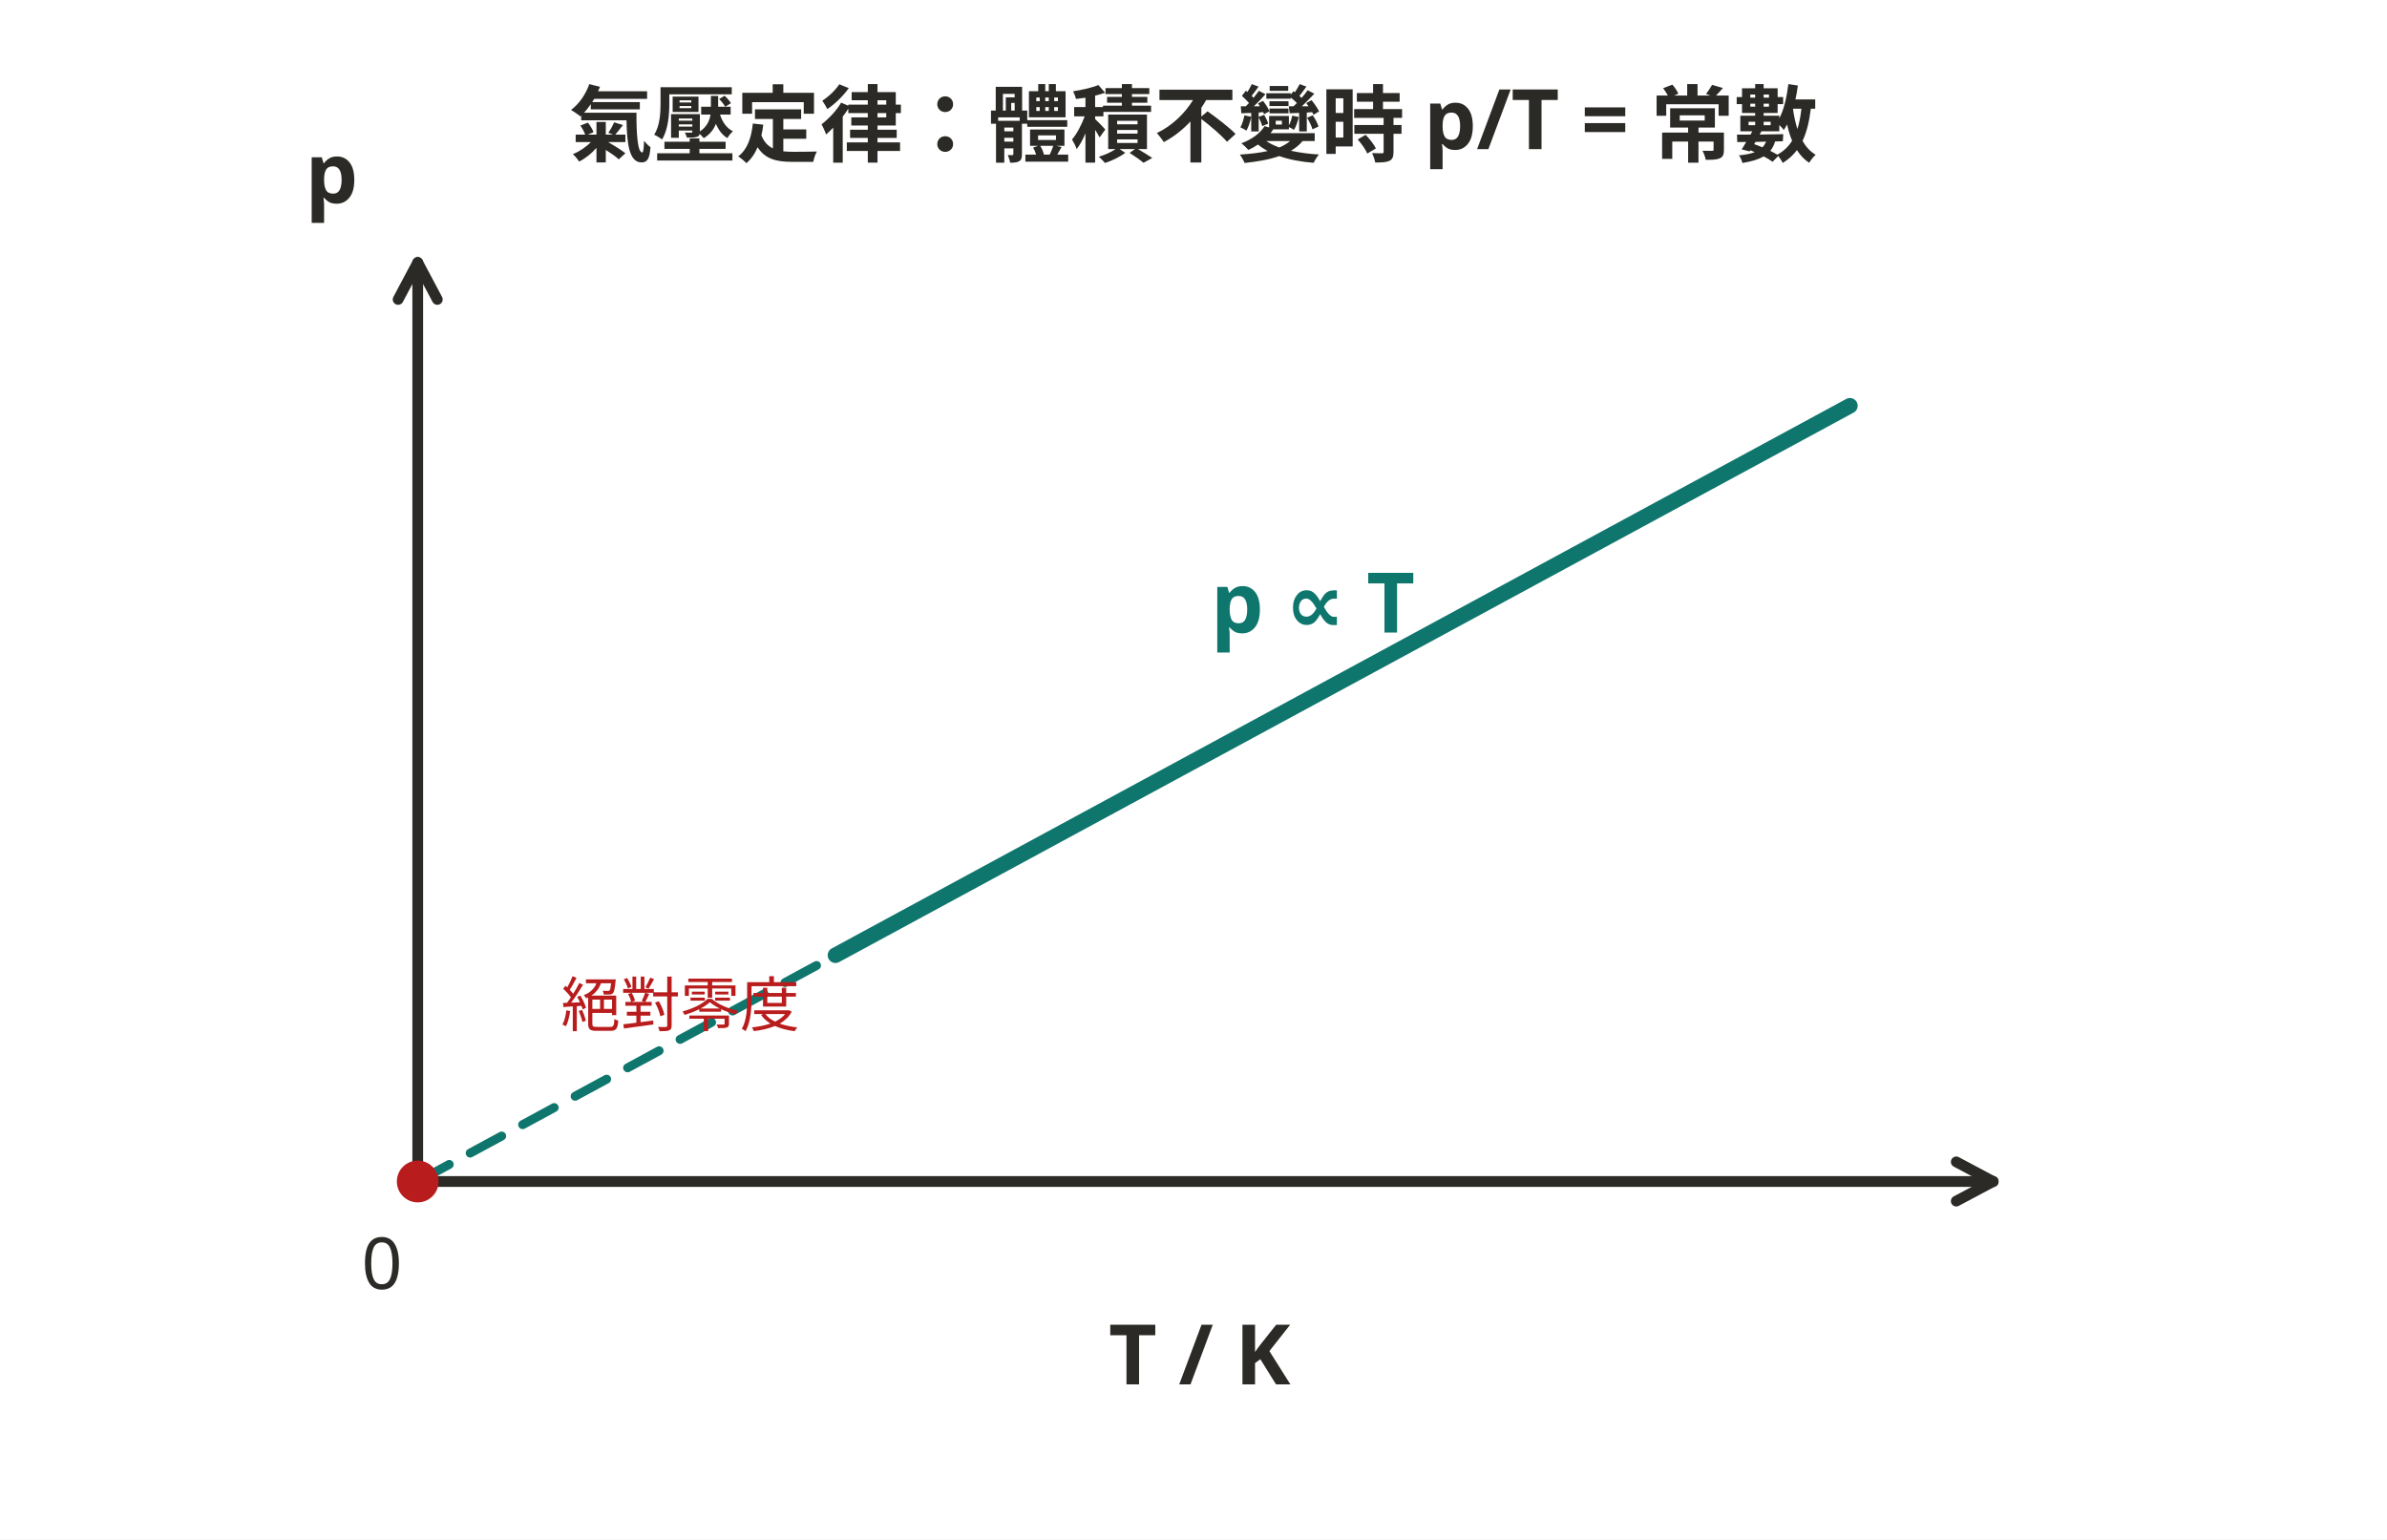
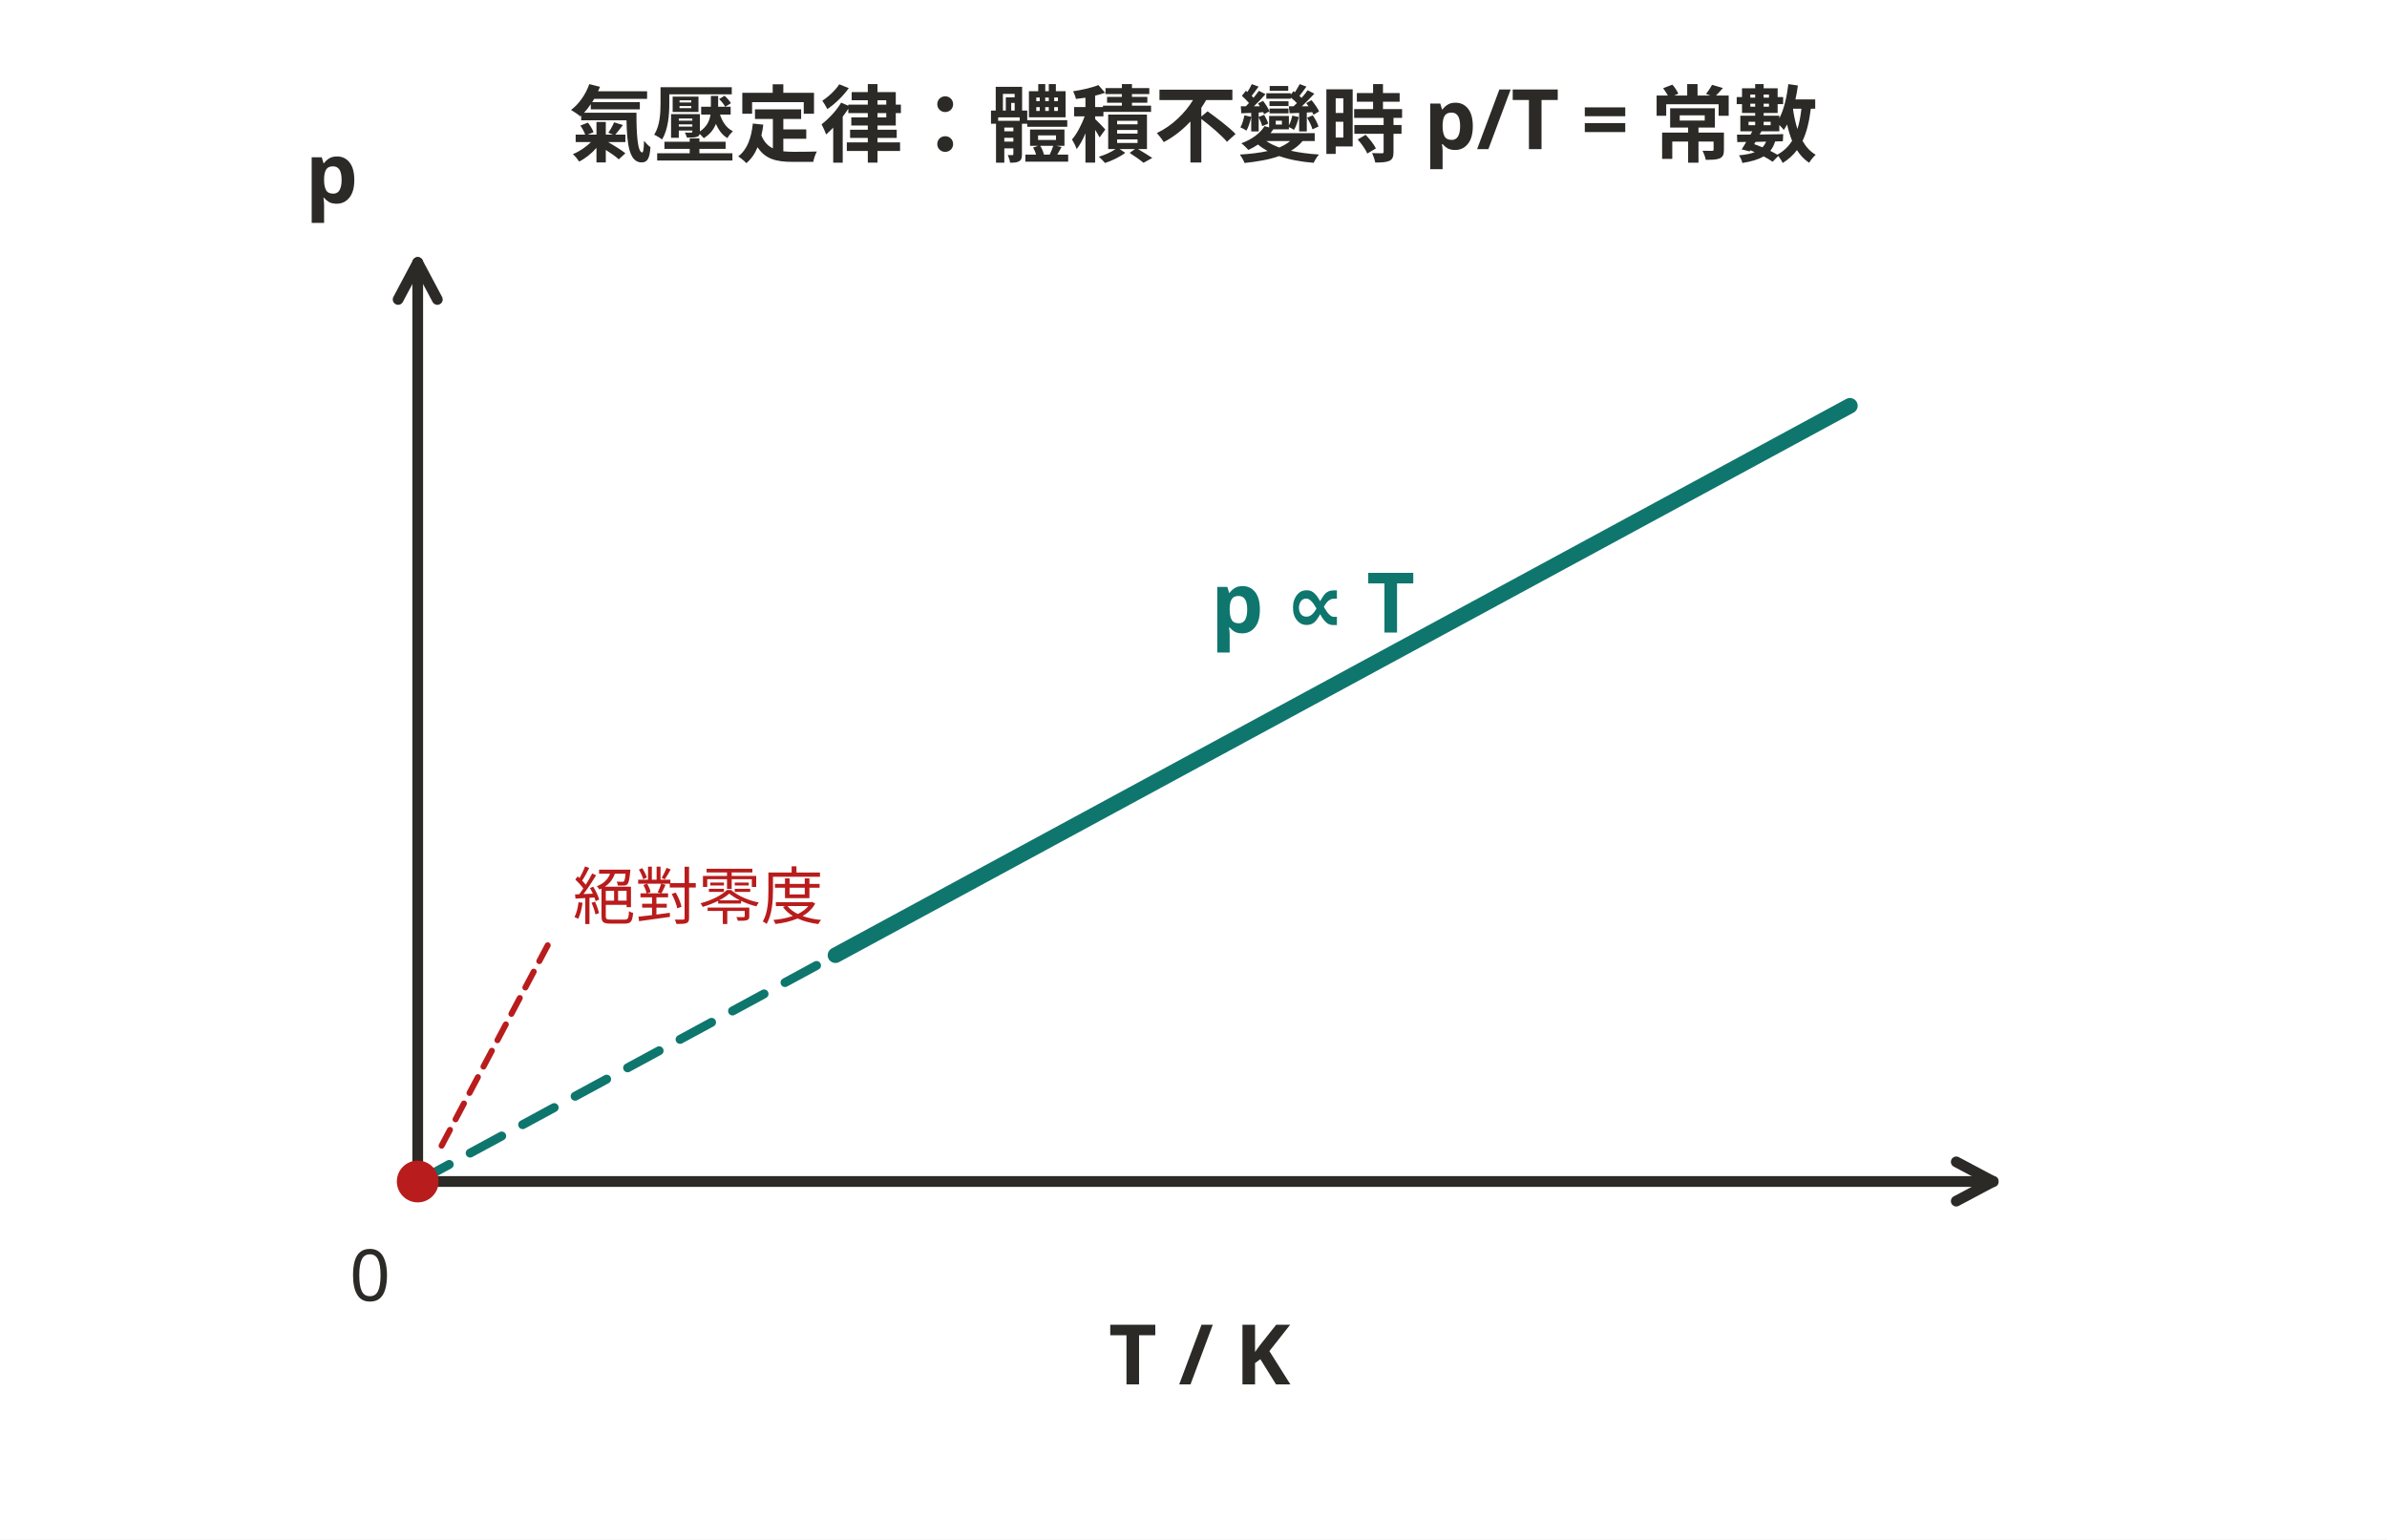
<svg xmlns="http://www.w3.org/2000/svg" viewBox="0 0 400 258" width="400" height="258" font-family="'Microsoft JhengHei','PingFang TC','Noto Sans TC',system-ui,sans-serif">
  <rect x="0" y="0" width="400" height="258" fill="#ffffff" />
  <line x1="70" y1="198" x2="334" y2="198" stroke="#2b2a26" stroke-width="1.8" stroke-linecap="round" />
  <line x1="334" y1="198" x2="327.819" y2="201.286" stroke="#2b2a26" stroke-width="1.8" stroke-linecap="round" />
  <line x1="334" y1="198" x2="327.819" y2="194.714" stroke="#2b2a26" stroke-width="1.8" stroke-linecap="round" />
  <line x1="70" y1="198" x2="70" y2="44" stroke="#2b2a26" stroke-width="1.8" stroke-linecap="round" />
  <line x1="70" y1="44" x2="73.286" y2="50.181" stroke="#2b2a26" stroke-width="1.8" stroke-linecap="round" />
  <line x1="70" y1="44" x2="66.714" y2="50.181" stroke="#2b2a26" stroke-width="1.8" stroke-linecap="round" />
  <text x="201" y="232" font-size="14" fill="#2b2a26" text-anchor="middle" font-weight="bold">T / K</text>
  <text x="60" y="34" font-size="14" fill="#2b2a26" text-anchor="end" font-weight="bold">p</text>
  <line x1="70" y1="198" x2="140" y2="160.083" stroke="#0f766e" stroke-width="1.5" stroke-linecap="round" stroke-dasharray="6,4" />
  <line x1="140" y1="160.083" x2="310" y2="68" stroke="#0f766e" stroke-width="2.6" stroke-linecap="round" />
  <circle cx="70" cy="198" r="3.5" fill="#b91c1c" />
-   <text x="64" y="216" font-size="12" fill="#2b2a26" text-anchor="middle" font-weight="normal">0</text>
-   <text x="94" y="172" font-size="10" fill="#b91c1c" text-anchor="start" font-weight="normal">絕對零度</text>
+   <text x="62" y="218" font-size="12" fill="#2b2a26" text-anchor="middle" font-weight="normal">0</text>
+   <line x1="74" y1="192" x2="92" y2="158" stroke="#b91c1c" stroke-width="1" stroke-linecap="round" stroke-dasharray="3,2" />
+   <text x="96" y="154" font-size="10.5" fill="#b91c1c" text-anchor="start" font-weight="normal">絕對零度</text>
  <text x="220" y="106" font-size="14" fill="#0f766e" text-anchor="middle" font-weight="bold">p ∝ T</text>
  <text x="200" y="26" font-size="14" fill="#2b2a26" text-anchor="middle" font-weight="bold">氣壓定律：體積不變時  p/T = 常數</text>
</svg>
